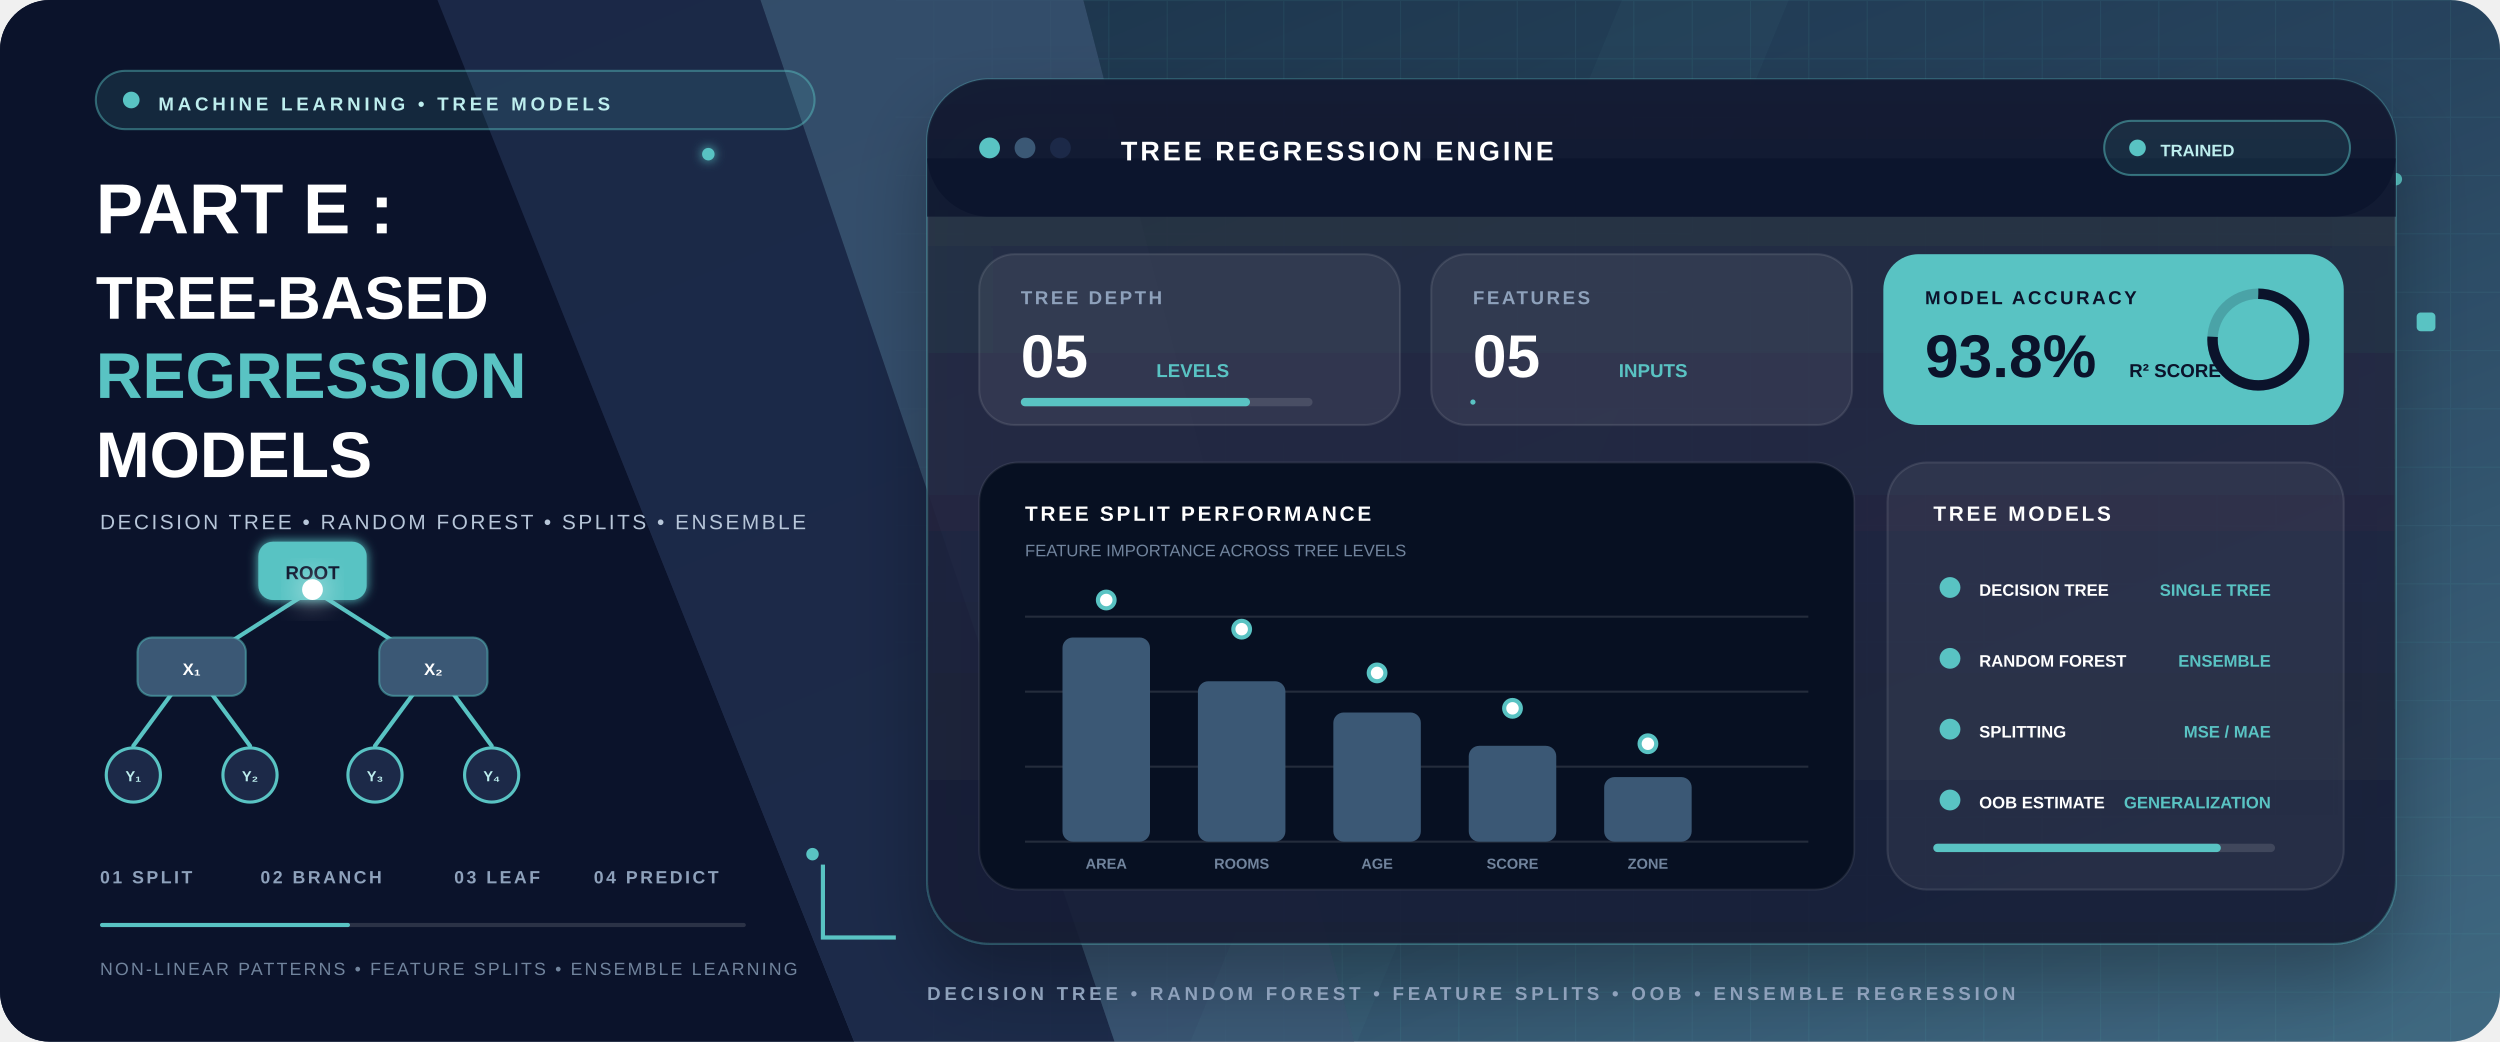
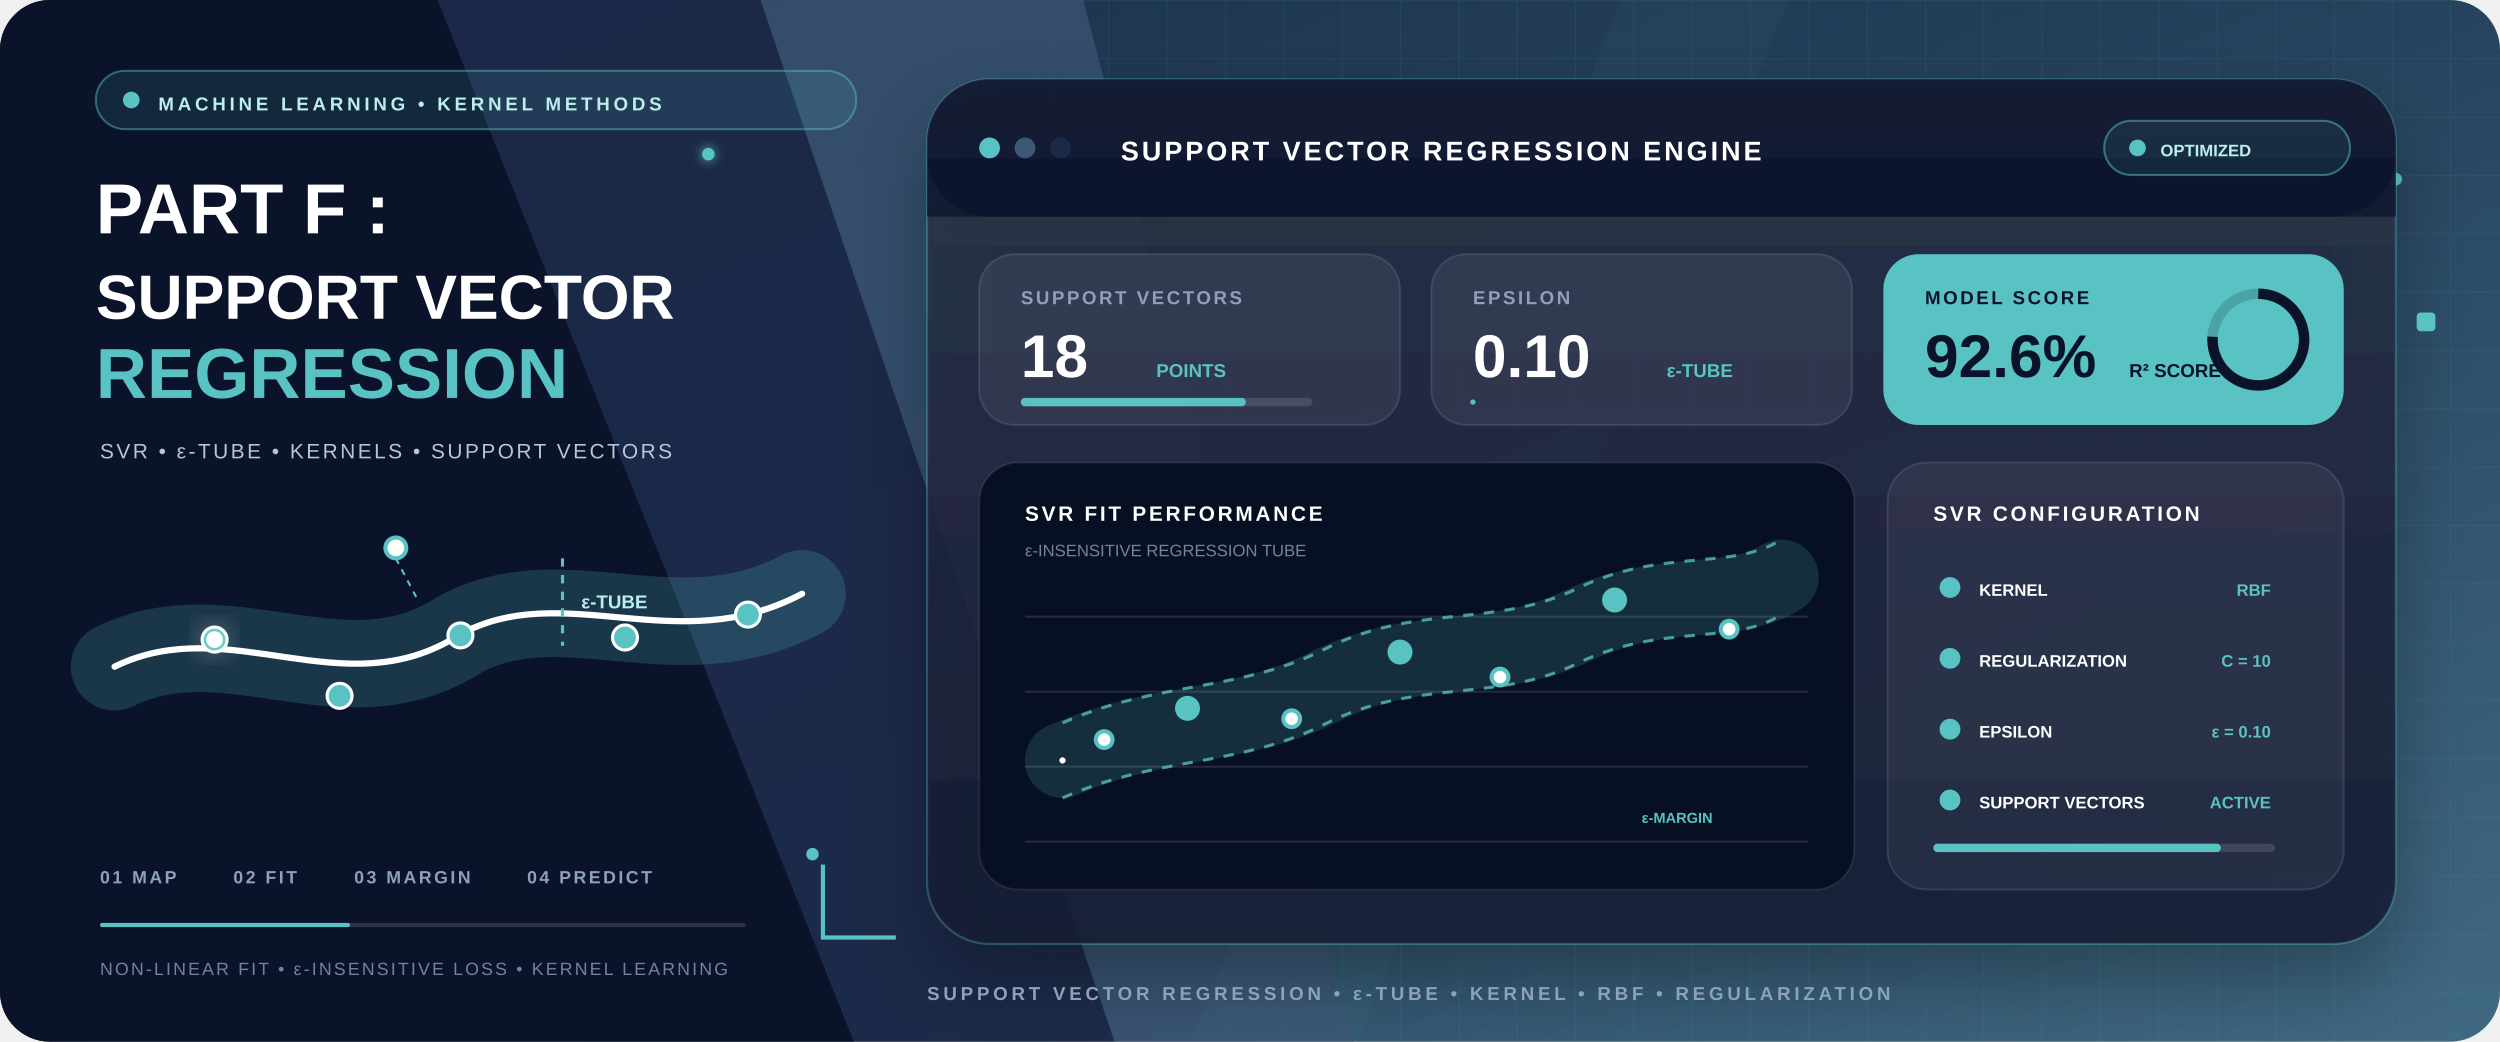
<svg xmlns="http://www.w3.org/2000/svg" width="1200" height="500" viewBox="0 0 1200 500">
  <defs>
    <linearGradient id="bg" x1="0" y1="0" x2="1" y2="1">
      <stop offset="0%" stop-color="#0B132B" />
      <stop offset="48%" stop-color="#1C2948" />
      <stop offset="100%" stop-color="#3B5875" />
    </linearGradient>
    <linearGradient id="cyan" x1="0" y1="0" x2="1" y2="1">
      <stop offset="0%" stop-color="#59C3C3" />
      <stop offset="100%" stop-color="#3B9FA6" />
    </linearGradient>
    <linearGradient id="glass" x1="0" y1="0" x2="0" y2="1">
      <stop offset="0%" stop-color="#FFFFFF" stop-opacity=".13" />
      <stop offset="100%" stop-color="#FFFFFF" stop-opacity=".035" />
    </linearGradient>
    <pattern id="grid" width="28" height="28" patternUnits="userSpaceOnUse">
      <path d="M28 0H0V28" fill="none" stroke="#59C3C3" stroke-opacity=".08" />
    </pattern>
    <filter id="shadow" x="-30%" y="-30%" width="160%" height="180%">
      <feDropShadow dx="0" dy="18" stdDeviation="18" flood-color="#000" flood-opacity=".32" />
    </filter>
    <filter id="glow" x="-100%" y="-100%" width="300%" height="300%">
      <feGaussianBlur stdDeviation="7" result="blur" />
      <feMerge>
        <feMergeNode in="blur" />
        <feMergeNode in="SourceGraphic" />
      </feMerge>
    </filter>
    <filter id="softGlow" x="-100%" y="-100%" width="300%" height="300%">
      <feGaussianBlur stdDeviation="2.5" result="blur" />
      <feMerge>
        <feMergeNode in="blur" />
        <feMergeNode in="SourceGraphic" />
      </feMerge>
    </filter>
    <clipPath id="clip">
      <rect width="1200" height="500" rx="24" />
    </clipPath>
  </defs>
  <g clip-path="url(#clip)">
    <rect width="1200" height="500" fill="url(#bg)" />
    <rect x="430" y="0" width="770" height="500" fill="url(#grid)" />
    <path d="M0 0          H210          L410 500          H0Z" fill="#0B132B" />
    <path d="M210 0          H365          L535 500          H410Z" fill="#1C2948" opacity=".94" />
    <path d="M365 0          H520          L650 500          H535Z" fill="#3B5875" opacity=".82" />
    <path d="M520 0          H1200          V500          H650Z" fill="#59C3C3" opacity=".16" />
    <path d="M820 -100          L900 -100          L610 600          L530 600Z" fill="#59C3C3" opacity=".045">
      <animateTransform attributeName="transform" type="translate" values="-260 0;520 0;-260 0" dur="14s" repeatCount="indefinite" />
    </path>
    <g font-family="Arial, sans-serif">
-       <rect x="46" y="34" width="345" height="28" rx="14" fill="#59C3C3" fill-opacity=".12" stroke="#59C3C3" stroke-opacity=".45" />
+       <rect x="46" y="34" width="365" height="28" rx="14" fill="#59C3C3" fill-opacity=".12" stroke="#59C3C3" stroke-opacity=".45" />
      <circle cx="63" cy="48" r="4" fill="#59C3C3">
        <animate attributeName="r" values="3;4.5;3" dur="4s" repeatCount="indefinite" />
      </circle>
      <text x="76" y="53" font-size="9" font-weight="800" letter-spacing="1.8" fill="#BDEEEE">
-   MACHINE LEARNING • TREE MODELS
+   MACHINE LEARNING • KERNEL METHODS
</text>
      <text x="46" y="112" font-size="34" font-weight="900" fill="#FFFFFF">
-   PART E :
- </text>
-       <text x="46" y="153" font-size="29" font-weight="900" fill="#FFFFFF">
-   TREE-BASED
- </text>
-       <text x="46" y="191" font-size="31" font-weight="900" fill="#59C3C3">
+   PART F :
+ </text>
+       <text x="46" y="153" font-size="30" font-weight="900" fill="#FFFFFF">
+   SUPPORT VECTOR
+ </text>
+       <text x="46" y="191" font-size="34" font-weight="900" fill="#59C3C3">
  REGRESSION
</text>
-       <text x="46" y="229" font-size="31" font-weight="900" fill="#FFFFFF">
-   MODELS
- </text>
-       <text x="48" y="254" font-size="10" letter-spacing="1.2" fill="#B7C6D9">
-   DECISION TREE • RANDOM FOREST • SPLITS • ENSEMBLE
- </text>
-     </g>
-     <g transform="translate(150 338)">
-       <g fill="none" stroke="#59C3C3" stroke-width="2" stroke-linecap="round">
-         <path d="M0 -55 L-58 -18" />
-         <path d="M0 -55 L58 -18" />
-         <path d="M-58 -18 L-86 20" />
-         <path d="M-58 -18 L-30 20" />
-         <path d="M58 -18 L30 20" />
-         <path d="M58 -18 L86 20" />
+       <text x="48" y="220" font-size="10" letter-spacing="1.2" fill="#B7C6D9">
+   SVR • ε-TUBE • KERNELS • SUPPORT VECTORS
+ </text>
+     </g>
+     <g transform="translate(55 285)">
+       <path d="M0 35            C55 8 110 55 165 20            C215 -8 270 32 330 0" fill="none" stroke="#59C3C3" stroke-opacity=".20" stroke-width="42" stroke-linecap="round" />
+       <path d="M0 35            C55 8 110 55 165 20            C215 -8 270 32 330 0" fill="none" stroke="#59C3C3" stroke-opacity=".28" stroke-width="2" stroke-dasharray="7 7" />
+       <path d="M0 35            C55 8 110 55 165 20            C215 -8 270 32 330 0" fill="none" stroke="#FFFFFF" stroke-width="3" stroke-linecap="round" />
+       <g fill="#59C3C3" stroke="#FFFFFF" stroke-width="1.5">
+         <circle cx="48" cy="22" r="6" />
+         <circle cx="108" cy="49" r="6" />
+         <circle cx="166" cy="20" r="6" />
+         <circle cx="245" cy="21" r="6" />
+         <circle cx="304" cy="10" r="6" />
      </g>
-       <rect x="-26" y="-78" width="52" height="28" rx="7" fill="#59C3C3" filter="url(#softGlow)" />
-       <text x="0" y="-60" text-anchor="middle" font-family="Arial" font-size="9" font-weight="900" fill="#0B132B">
-     ROOT
+       <circle cx="135" cy="-22" r="5" fill="#FFFFFF" stroke="#59C3C3" stroke-width="2" />
+       <line x1="135" y1="-17" x2="145" y2="2" stroke="#59C3C3" stroke-width="1" stroke-dasharray="3 3" />
+       <line x1="215" y1="-17" x2="215" y2="25" stroke="#59C3C3" stroke-width="1.5" stroke-dasharray="4 4" />
+       <text x="224" y="7" font-family="Arial" font-size="9" font-weight="800" fill="#BDEEEE">
+     ε-TUBE
  </text>
-       <rect x="-84" y="-32" width="52" height="28" rx="7" fill="#3B5875" stroke="#59C3C3" stroke-opacity=".5" />
-       <text x="-58" y="-14" text-anchor="middle" font-family="Arial" font-size="8" font-weight="800" fill="#FFFFFF">
-     X₁
-   </text>
-       <rect x="32" y="-32" width="52" height="28" rx="7" fill="#3B5875" stroke="#59C3C3" stroke-opacity=".5" />
-       <text x="58" y="-14" text-anchor="middle" font-family="Arial" font-size="8" font-weight="800" fill="#FFFFFF">
-     X₂
-   </text>
-       <g fill="#1C2948" stroke="#59C3C3" stroke-width="1.5">
-         <circle cx="-86" cy="34" r="13" />
-         <circle cx="-30" cy="34" r="13" />
-         <circle cx="30" cy="34" r="13" />
-         <circle cx="86" cy="34" r="13" />
-       </g>
-       <g font-family="Arial" font-size="7" font-weight="800" fill="#BDEEEE" text-anchor="middle">
-         <text x="-86" y="37">Y₁</text>
-         <text x="-30" y="37">Y₂</text>
-         <text x="30" y="37">Y₃</text>
-         <text x="86" y="37">Y₄</text>
-       </g>
-       <circle cx="0" cy="-55" r="5" fill="#FFFFFF" filter="url(#glow)">
-         <animateMotion path="M0 0 L-58 37 L-86 92" dur="3s" repeatCount="indefinite" />
+       <circle cx="48" cy="22" r="4" fill="#FFFFFF" filter="url(#glow)">
+         <animate attributeName="cx" values="48;108;166;245;304;48" dur="6s" repeatCount="indefinite" />
      </circle>
    </g>
    <g font-family="Arial, sans-serif">
      <text x="48" y="424" font-size="8.5" font-weight="800" letter-spacing="1.2" fill="#8EA1BB">
-   01 SPLIT
- </text>
-       <text x="125" y="424" font-size="8.5" font-weight="800" letter-spacing="1.2" fill="#8EA1BB">
-   02 BRANCH
- </text>
-       <text x="218" y="424" font-size="8.5" font-weight="800" letter-spacing="1.2" fill="#8EA1BB">
-   03 LEAF
- </text>
-       <text x="285" y="424" font-size="8.5" font-weight="800" letter-spacing="1.2" fill="#8EA1BB">
+   01 MAP
+ </text>
+       <text x="112" y="424" font-size="8.5" font-weight="800" letter-spacing="1.2" fill="#8EA1BB">
+   02 FIT
+ </text>
+       <text x="170" y="424" font-size="8.5" font-weight="800" letter-spacing="1.2" fill="#8EA1BB">
+   03 MARGIN
+ </text>
+       <text x="253" y="424" font-size="8.5" font-weight="800" letter-spacing="1.2" fill="#8EA1BB">
  04 PREDICT
</text>
      <rect x="48" y="443" width="310" height="2" rx="1" fill="#FFFFFF" opacity=".13" />
      <rect x="48" y="443" width="120" height="2" rx="1" fill="#59C3C3">
        <animate attributeName="width" values="40;280;120" dur="5s" repeatCount="indefinite" />
      </rect>
      <text x="48" y="468" font-size="8.5" letter-spacing="1.05" fill="#71849D">
-   NON-LINEAR PATTERNS • FEATURE SPLITS • ENSEMBLE LEARNING
+   NON-LINEAR FIT • ε-INSENSITIVE LOSS • KERNEL LEARNING
</text>
    </g>
    <circle cx="340" cy="74" r="3" fill="#59C3C3" filter="url(#softGlow)">
      <animate attributeName="cy" values="74;62;74" dur="5s" repeatCount="indefinite" />
    </circle>
    <circle cx="390" cy="410" r="3" fill="#59C3C3">
      <animate attributeName="r" values="2;4;2" dur="4.5s" repeatCount="indefinite" />
    </circle>
    <circle cx="1150" cy="86" r="3" fill="#59C3C3">
      <animate attributeName="cx" values="1150;1138;1150" dur="5s" repeatCount="indefinite" />
    </circle>
    <g filter="url(#shadow)">
      <rect x="445" y="38" width="705" height="415" rx="30" fill="#0B132B" fill-opacity=".88" stroke="#59C3C3" stroke-opacity=".28" />
      <rect x="445" y="38" width="705" height="415" rx="30" fill="url(#glass)" />
    </g>
    <rect x="445" y="38" width="705" height="66" rx="30" fill="#0B132B" fill-opacity=".72" />
    <rect x="445" y="76" width="705" height="28" fill="#0B132B" fill-opacity=".72" />
    <circle cx="475" cy="71" r="5" fill="#59C3C3" />
    <circle cx="492" cy="71" r="5" fill="#3B5875" />
    <circle cx="509" cy="71" r="5" fill="#1C2948" />
    <text x="538" y="77" font-family="Arial" font-size="13" font-weight="800" letter-spacing="1.4" fill="#FFFFFF">
-   TREE REGRESSION ENGINE
+   SUPPORT VECTOR REGRESSION ENGINE
</text>
    <rect x="1010" y="58" width="118" height="26" rx="13" fill="#59C3C3" fill-opacity=".11" stroke="#59C3C3" stroke-opacity=".5" />
    <circle cx="1026" cy="71" r="4" fill="#59C3C3">
      <animate attributeName="opacity" values=".45;1;.45" dur="3s" repeatCount="indefinite" />
    </circle>
    <text x="1037" y="75" font-family="Arial" font-size="8" font-weight="800" fill="#BDEEEE">
-   TRAINED
+   OPTIMIZED
</text>
    <g font-family="Arial, sans-serif">
      <rect x="470" y="122" width="202" height="82" rx="17" fill="#FFFFFF" fill-opacity=".07" stroke="#FFFFFF" stroke-opacity=".10" />
      <text x="490" y="146" font-size="9" font-weight="800" letter-spacing="1.2" fill="#8EA1BB">
-   TREE DEPTH
+   SUPPORT VECTORS
</text>
      <text x="490" y="181" font-size="29" font-weight="900" fill="#FFFFFF">
-   05
+   18
</text>
      <text x="555" y="181" font-size="9" font-weight="800" fill="#59C3C3">
-   LEVELS
+   POINTS
</text>
      <rect x="490" y="191" width="140" height="4" rx="2" fill="#FFFFFF" opacity=".12" />
-       <rect x="490" y="191" width="110" height="4" rx="2" fill="#59C3C3">
-         <animate attributeName="width" values="45;125;110" dur="5s" repeatCount="indefinite" />
+       <rect x="490" y="191" width="108" height="4" rx="2" fill="#59C3C3">
+         <animate attributeName="width" values="40;128;108" dur="5s" repeatCount="indefinite" />
      </rect>
      <rect x="687" y="122" width="202" height="82" rx="17" fill="#FFFFFF" fill-opacity=".07" stroke="#FFFFFF" stroke-opacity=".10" />
      <text x="707" y="146" font-size="9" font-weight="800" letter-spacing="1.2" fill="#8EA1BB">
-   FEATURES
+   EPSILON
</text>
      <text x="707" y="181" font-size="29" font-weight="900" fill="#FFFFFF">
-   05
- </text>
-       <text x="777" y="181" font-size="9" font-weight="800" fill="#59C3C3">
-   INPUTS
- </text>
-       <path d="M707 193          L735 181          L765 188          L797 168          L830 178          L852 163" fill="none" stroke="#59C3C3" stroke-width="2.5" stroke-linecap="round" stroke-linejoin="round" stroke-dasharray="0 180">
+   0.10
+ </text>
+       <text x="800" y="181" font-size="9" font-weight="800" fill="#59C3C3">
+   ε-TUBE
+ </text>
+       <path d="M707 193          L735 180          L765 187          L797 169          L830 178          L852 163" fill="none" stroke="#59C3C3" stroke-width="2.5" stroke-linecap="round" stroke-linejoin="round" stroke-dasharray="0 180">
        <animate attributeName="stroke-dasharray" values="0 180;180 0" dur="6s" repeatCount="indefinite" />
      </path>
      <rect x="904" y="122" width="221" height="82" rx="17" fill="#59C3C3" />
      <text x="924" y="146" font-size="9" font-weight="800" letter-spacing="1.2" fill="#0B132B">
-   MODEL ACCURACY
+   MODEL SCORE
</text>
      <text x="924" y="181" font-size="29" font-weight="900" fill="#0B132B">
-   93.8%
+   92.6%
</text>
      <text x="1022" y="181" font-size="9" font-weight="800" fill="#0B132B">
  R² SCORE
</text>
      <circle cx="1084" cy="163" r="22" fill="none" stroke="#0B132B" stroke-opacity=".18" stroke-width="5" />
      <circle cx="1084" cy="163" r="22" fill="none" stroke="#0B132B" stroke-width="5" stroke-dasharray="105 138" transform="rotate(-90 1084 163)">
        <animate attributeName="stroke-dasharray" values="30 138;106 138;82 138" dur="5s" repeatCount="indefinite" />
      </circle>
    </g>
    <rect x="470" y="222" width="420" height="205" rx="19" fill="#071022" stroke="#FFFFFF" stroke-opacity=".08" />
    <text x="492" y="250" font-family="Arial" font-size="10" font-weight="800" letter-spacing="1.3" fill="#FFFFFF">
-   TREE SPLIT PERFORMANCE
+   SVR FIT PERFORMANCE
</text>
    <text x="492" y="267" font-family="Arial" font-size="8" fill="#71849D">
-   FEATURE IMPORTANCE ACROSS TREE LEVELS
+   ε-INSENSITIVE REGRESSION TUBE
</text>
    <g opacity=".12" stroke="#FFFFFF">
      <line x1="492" y1="296" x2="868" y2="296" />
      <line x1="492" y1="332" x2="868" y2="332" />
      <line x1="492" y1="368" x2="868" y2="368" />
      <line x1="492" y1="404" x2="868" y2="404" />
    </g>
-     <g fill="#3B5875">
-       <rect x="510" y="306" width="42" height="98" rx="5">
-         <animate attributeName="height" values="60;98;82;98" dur="4s" repeatCount="indefinite" />
-       </rect>
-       <rect x="575" y="327" width="42" height="77" rx="5">
-         <animate attributeName="height" values="50;77;65;77" dur="4.5s" repeatCount="indefinite" />
-       </rect>
-       <rect x="640" y="342" width="42" height="62" rx="5">
-         <animate attributeName="height" values="42;62;54;62" dur="4.2s" repeatCount="indefinite" />
-       </rect>
-       <rect x="705" y="358" width="42" height="46" rx="5">
-         <animate attributeName="height" values="32;46;39;46" dur="4.7s" repeatCount="indefinite" />
-       </rect>
-       <rect x="770" y="373" width="42" height="31" rx="5">
-         <animate attributeName="height" values="22;31;27;31" dur="4.4s" repeatCount="indefinite" />
-       </rect>
-     </g>
-     <path d="M531 288          C580 300 620 312 661 323          C700 334 746 347 791 357" fill="none" stroke="#59C3C3" stroke-width="3.5" stroke-linecap="round" stroke-dasharray="0 400">
-       <animate attributeName="stroke-dasharray" values="0 400;400 0" dur="6s" repeatCount="indefinite" />
+     <path d="M510 365          C555 345 595 350 635 330          C680 307 718 320 758 300          C798 281 832 292 855 277" fill="none" stroke="#59C3C3" stroke-opacity=".17" stroke-width="36" stroke-linecap="round" />
+     <path d="M510 347          C555 327 595 332 635 312          C680 289 718 302 758 282          C798 263 832 274 855 259" fill="none" stroke="#59C3C3" stroke-width="1.5" stroke-dasharray="5 5" opacity=".75" />
+     <path d="M510 383          C555 363 595 368 635 348          C680 325 718 338 758 318          C798 299 832 310 855 295" fill="none" stroke="#59C3C3" stroke-width="1.5" stroke-dasharray="5 5" opacity=".75" />
+     <path d="M510 365          C555 345 595 350 635 330          C680 307 718 320 758 300          C798 281 832 292 855 277" fill="none" stroke="#FFFFFF" stroke-width="3" stroke-linecap="round" stroke-dasharray="0 420">
+       <animate attributeName="stroke-dasharray" values="0 420;420 0" dur="6s" repeatCount="indefinite" />
    </path>
    <g fill="#FFFFFF" stroke="#59C3C3" stroke-width="2">
-       <circle cx="531" cy="288" r="4" />
-       <circle cx="596" cy="302" r="4" />
-       <circle cx="661" cy="323" r="4" />
-       <circle cx="726" cy="340" r="4" />
-       <circle cx="791" cy="357" r="4" />
-     </g>
-     <g font-family="Arial" font-size="7" font-weight="700" fill="#71849D" text-anchor="middle">
-       <text x="531" y="417">AREA</text>
-       <text x="596" y="417">ROOMS</text>
-       <text x="661" y="417">AGE</text>
-       <text x="726" y="417">SCORE</text>
-       <text x="791" y="417">ZONE</text>
-     </g>
+       <circle cx="530" cy="355" r="4" />
+       <circle cx="570" cy="340" r="4" />
+       <circle cx="620" cy="345" r="4" />
+       <circle cx="672" cy="313" r="4" />
+       <circle cx="720" cy="325" r="4" />
+       <circle cx="775" cy="288" r="4" />
+       <circle cx="830" cy="302" r="4" />
+     </g>
+     <g fill="#59C3C3">
+       <circle cx="570" cy="340" r="6">
+         <animate attributeName="r" values="4;7;4" dur="2.5s" repeatCount="indefinite" />
+       </circle>
+       <circle cx="672" cy="313" r="6">
+         <animate attributeName="r" values="4;7;4" dur="3s" repeatCount="indefinite" />
+       </circle>
+       <circle cx="775" cy="288" r="6">
+         <animate attributeName="r" values="4;7;4" dur="2.7s" repeatCount="indefinite" />
+       </circle>
+     </g>
+     <text x="788" y="395" font-family="Arial" font-size="7" font-weight="800" fill="#59C3C3">
+   ε-MARGIN
+ </text>
    <rect x="906" y="222" width="219" height="205" rx="19" fill="#FFFFFF" fill-opacity=".055" stroke="#FFFFFF" stroke-opacity=".10" />
    <text x="928" y="250" font-family="Arial" font-size="10" font-weight="800" letter-spacing="1.3" fill="#FFFFFF">
-   TREE MODELS
- </text>
-     <g font-family="Arial">
-       <circle cx="936" cy="282" r="5" fill="#59C3C3" />
-       <text x="950" y="286" font-size="8" font-weight="700" fill="#FFFFFF">
-   DECISION TREE
- </text>
-       <text x="1090" y="286" text-anchor="end" font-size="8" font-weight="800" fill="#59C3C3">
-   SINGLE TREE
- </text>
-       <circle cx="936" cy="316" r="5" fill="#59C3C3" />
-       <text x="950" y="320" font-size="8" font-weight="700" fill="#FFFFFF">
-   RANDOM FOREST
- </text>
-       <text x="1090" y="320" text-anchor="end" font-size="8" font-weight="800" fill="#59C3C3">
-   ENSEMBLE
- </text>
-       <circle cx="936" cy="350" r="5" fill="#59C3C3" />
-       <text x="950" y="354" font-size="8" font-weight="700" fill="#FFFFFF">
-   SPLITTING
- </text>
-       <text x="1090" y="354" text-anchor="end" font-size="8" font-weight="800" fill="#59C3C3">
-   MSE / MAE
- </text>
-       <circle cx="936" cy="384" r="5" fill="#59C3C3" />
-       <text x="950" y="388" font-size="8" font-weight="700" fill="#FFFFFF">
-   OOB ESTIMATE
- </text>
-       <text x="1090" y="388" text-anchor="end" font-size="8" font-weight="800" fill="#59C3C3">
-   GENERALIZATION
- </text>
-     </g>
+   SVR CONFIGURATION
+ </text>
+     <circle cx="936" cy="282" r="5" fill="#59C3C3" />
+     <text x="950" y="286" font-family="Arial" font-size="8" font-weight="700" fill="#FFFFFF">
+   KERNEL
+ </text>
+     <text x="1090" y="286" text-anchor="end" font-family="Arial" font-size="8" font-weight="800" fill="#59C3C3">
+   RBF
+ </text>
+     <circle cx="936" cy="316" r="5" fill="#59C3C3" />
+     <text x="950" y="320" font-family="Arial" font-size="8" font-weight="700" fill="#FFFFFF">
+   REGULARIZATION
+ </text>
+     <text x="1090" y="320" text-anchor="end" font-family="Arial" font-size="8" font-weight="800" fill="#59C3C3">
+   C = 10
+ </text>
+     <circle cx="936" cy="350" r="5" fill="#59C3C3" />
+     <text x="950" y="354" font-family="Arial" font-size="8" font-weight="700" fill="#FFFFFF">
+   EPSILON
+ </text>
+     <text x="1090" y="354" text-anchor="end" font-family="Arial" font-size="8" font-weight="800" fill="#59C3C3">
+   ε = 0.10
+ </text>
+     <circle cx="936" cy="384" r="5" fill="#59C3C3" />
+     <text x="950" y="388" font-family="Arial" font-size="8" font-weight="700" fill="#FFFFFF">
+   SUPPORT VECTORS
+ </text>
+     <text x="1090" y="388" text-anchor="end" font-family="Arial" font-size="8" font-weight="800" fill="#59C3C3">
+   ACTIVE
+ </text>
    <rect x="928" y="405" width="164" height="4" rx="2" fill="#FFFFFF" opacity=".12" />
    <rect x="928" y="405" width="138" height="4" rx="2" fill="#59C3C3">
      <animate attributeName="width" values="55;155;138" dur="5s" repeatCount="indefinite" />
    </rect>
    <path d="M1145 455          H1182          V418" fill="none" stroke="#59C3C3" stroke-width="2.5" stroke-dasharray="0 110">
      <animate attributeName="stroke-dasharray" values="0 110;110 0" dur="5s" repeatCount="indefinite" />
    </path>
    <path d="M430 450          H395          V415" fill="none" stroke="#59C3C3" stroke-width="2" />
    <text x="445" y="480" font-family="Arial" font-size="9" font-weight="700" letter-spacing="1.8" fill="#8EA1BB">
-   DECISION TREE • RANDOM FOREST • FEATURE SPLITS • OOB • ENSEMBLE REGRESSION
+   SUPPORT VECTOR REGRESSION • ε-TUBE • KERNEL • RBF • REGULARIZATION
</text>
    <rect x="1160" y="150" width="9" height="9" rx="2" fill="#59C3C3">
      <animateTransform attributeName="transform" type="rotate" from="0 1164.5 154.5" to="360 1164.5 154.5" dur="8s" repeatCount="indefinite" />
    </rect>
  </g>
</svg>
